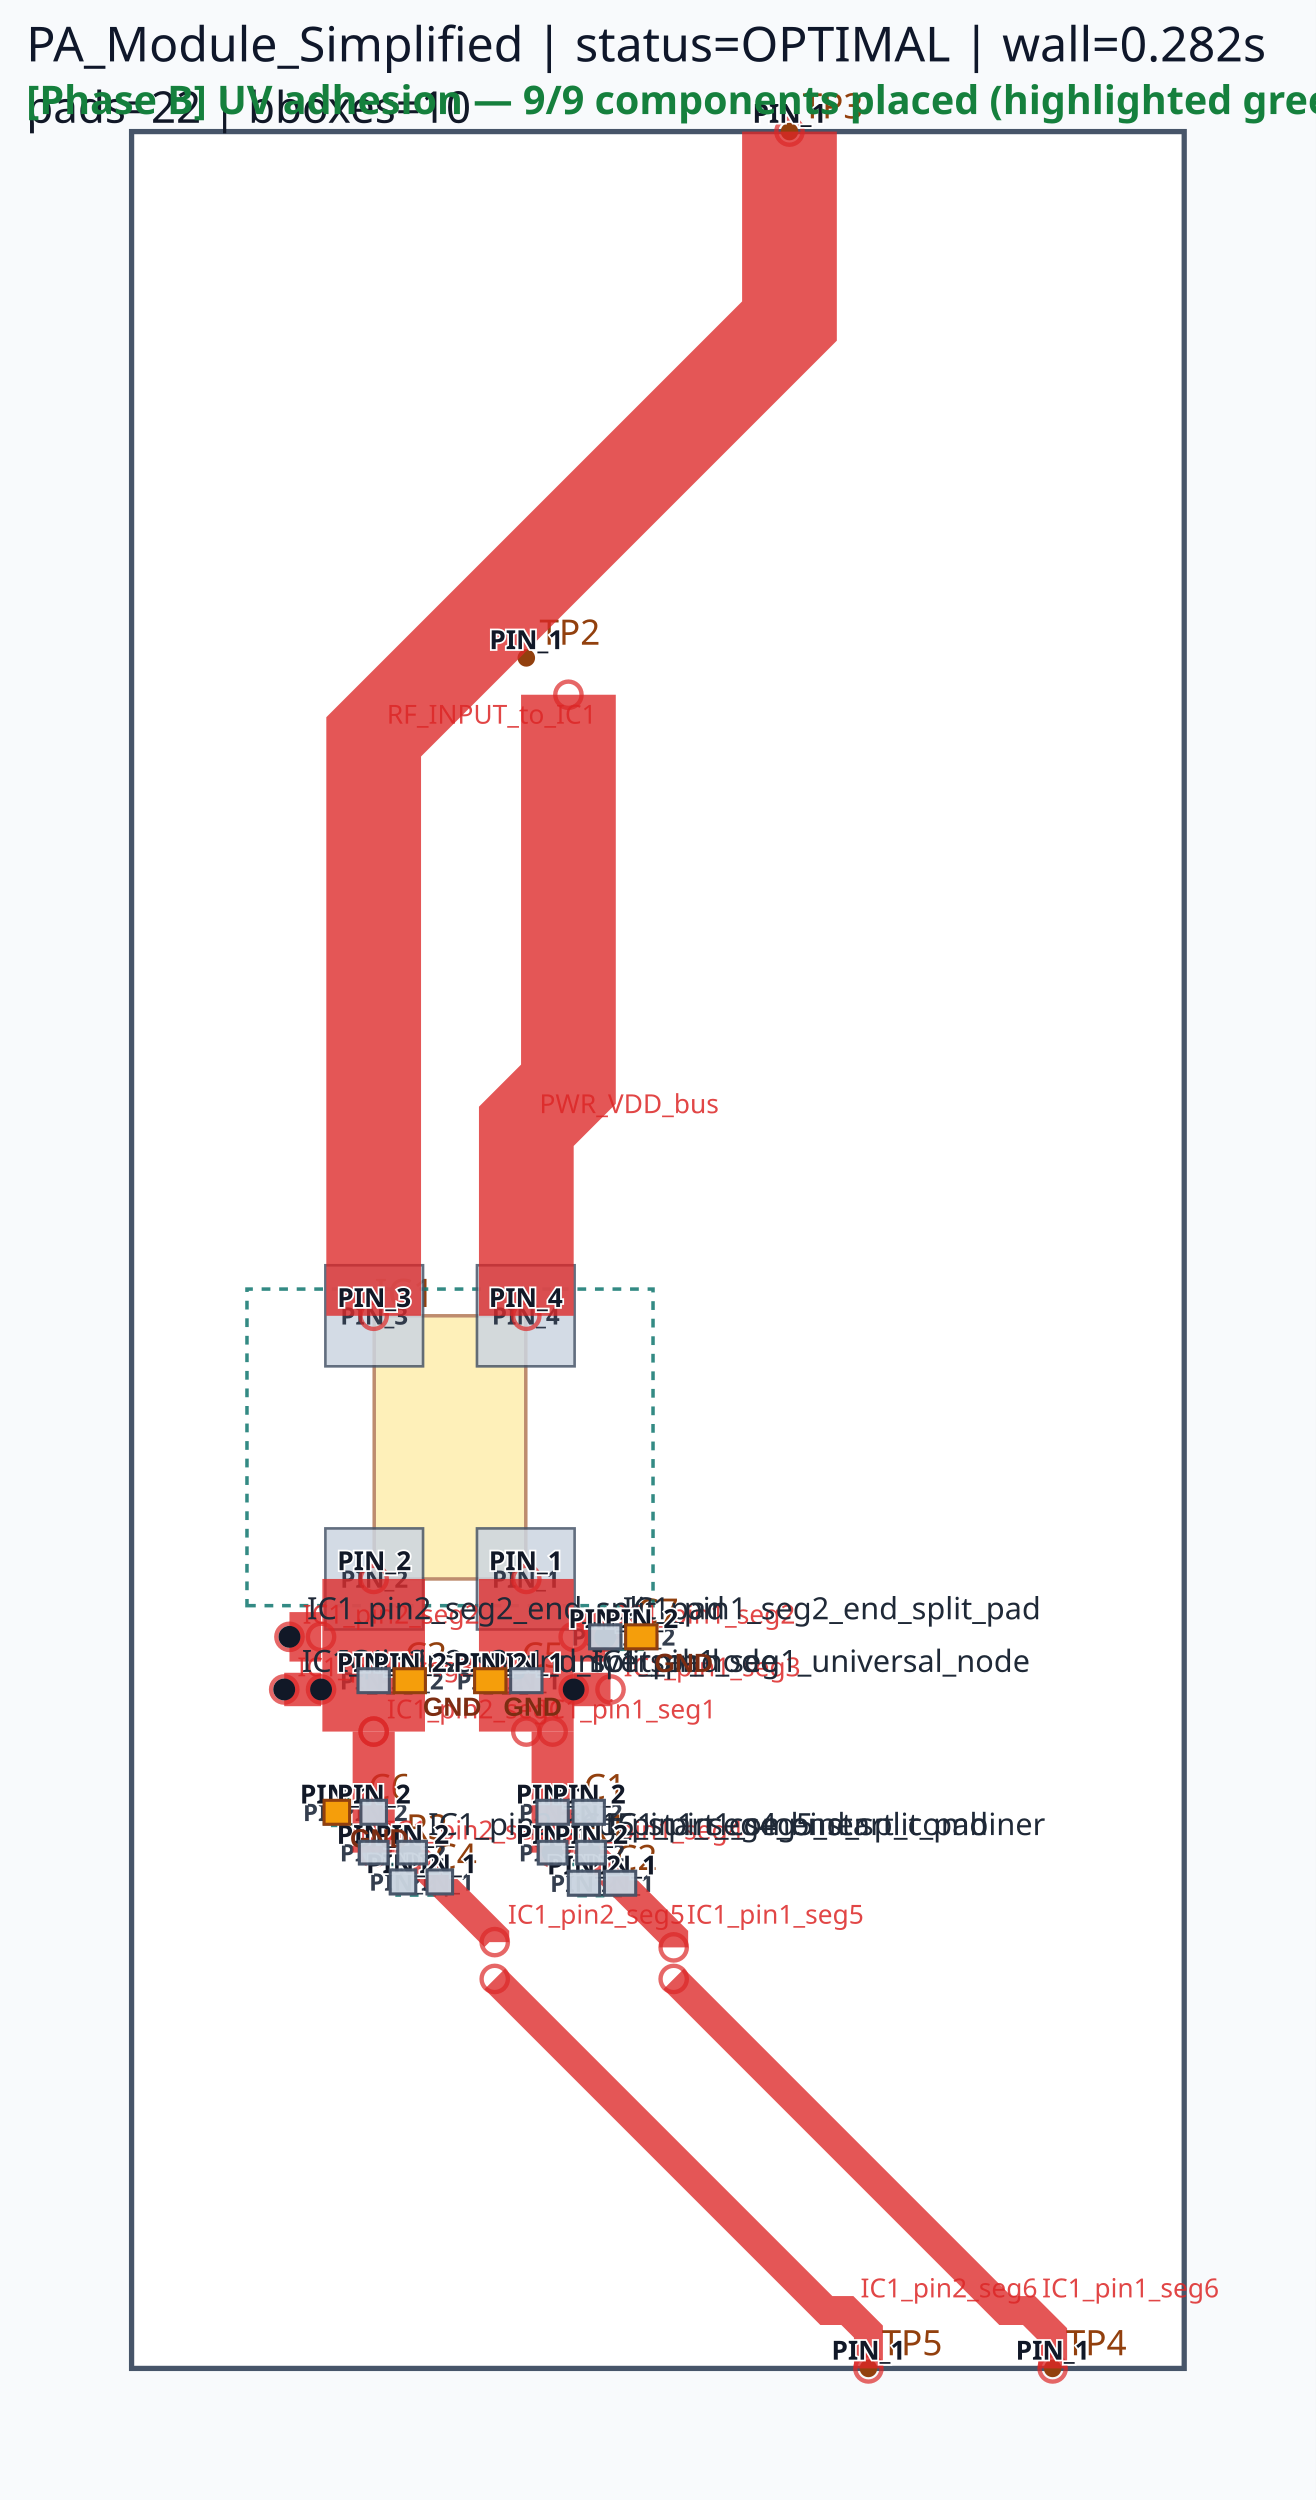
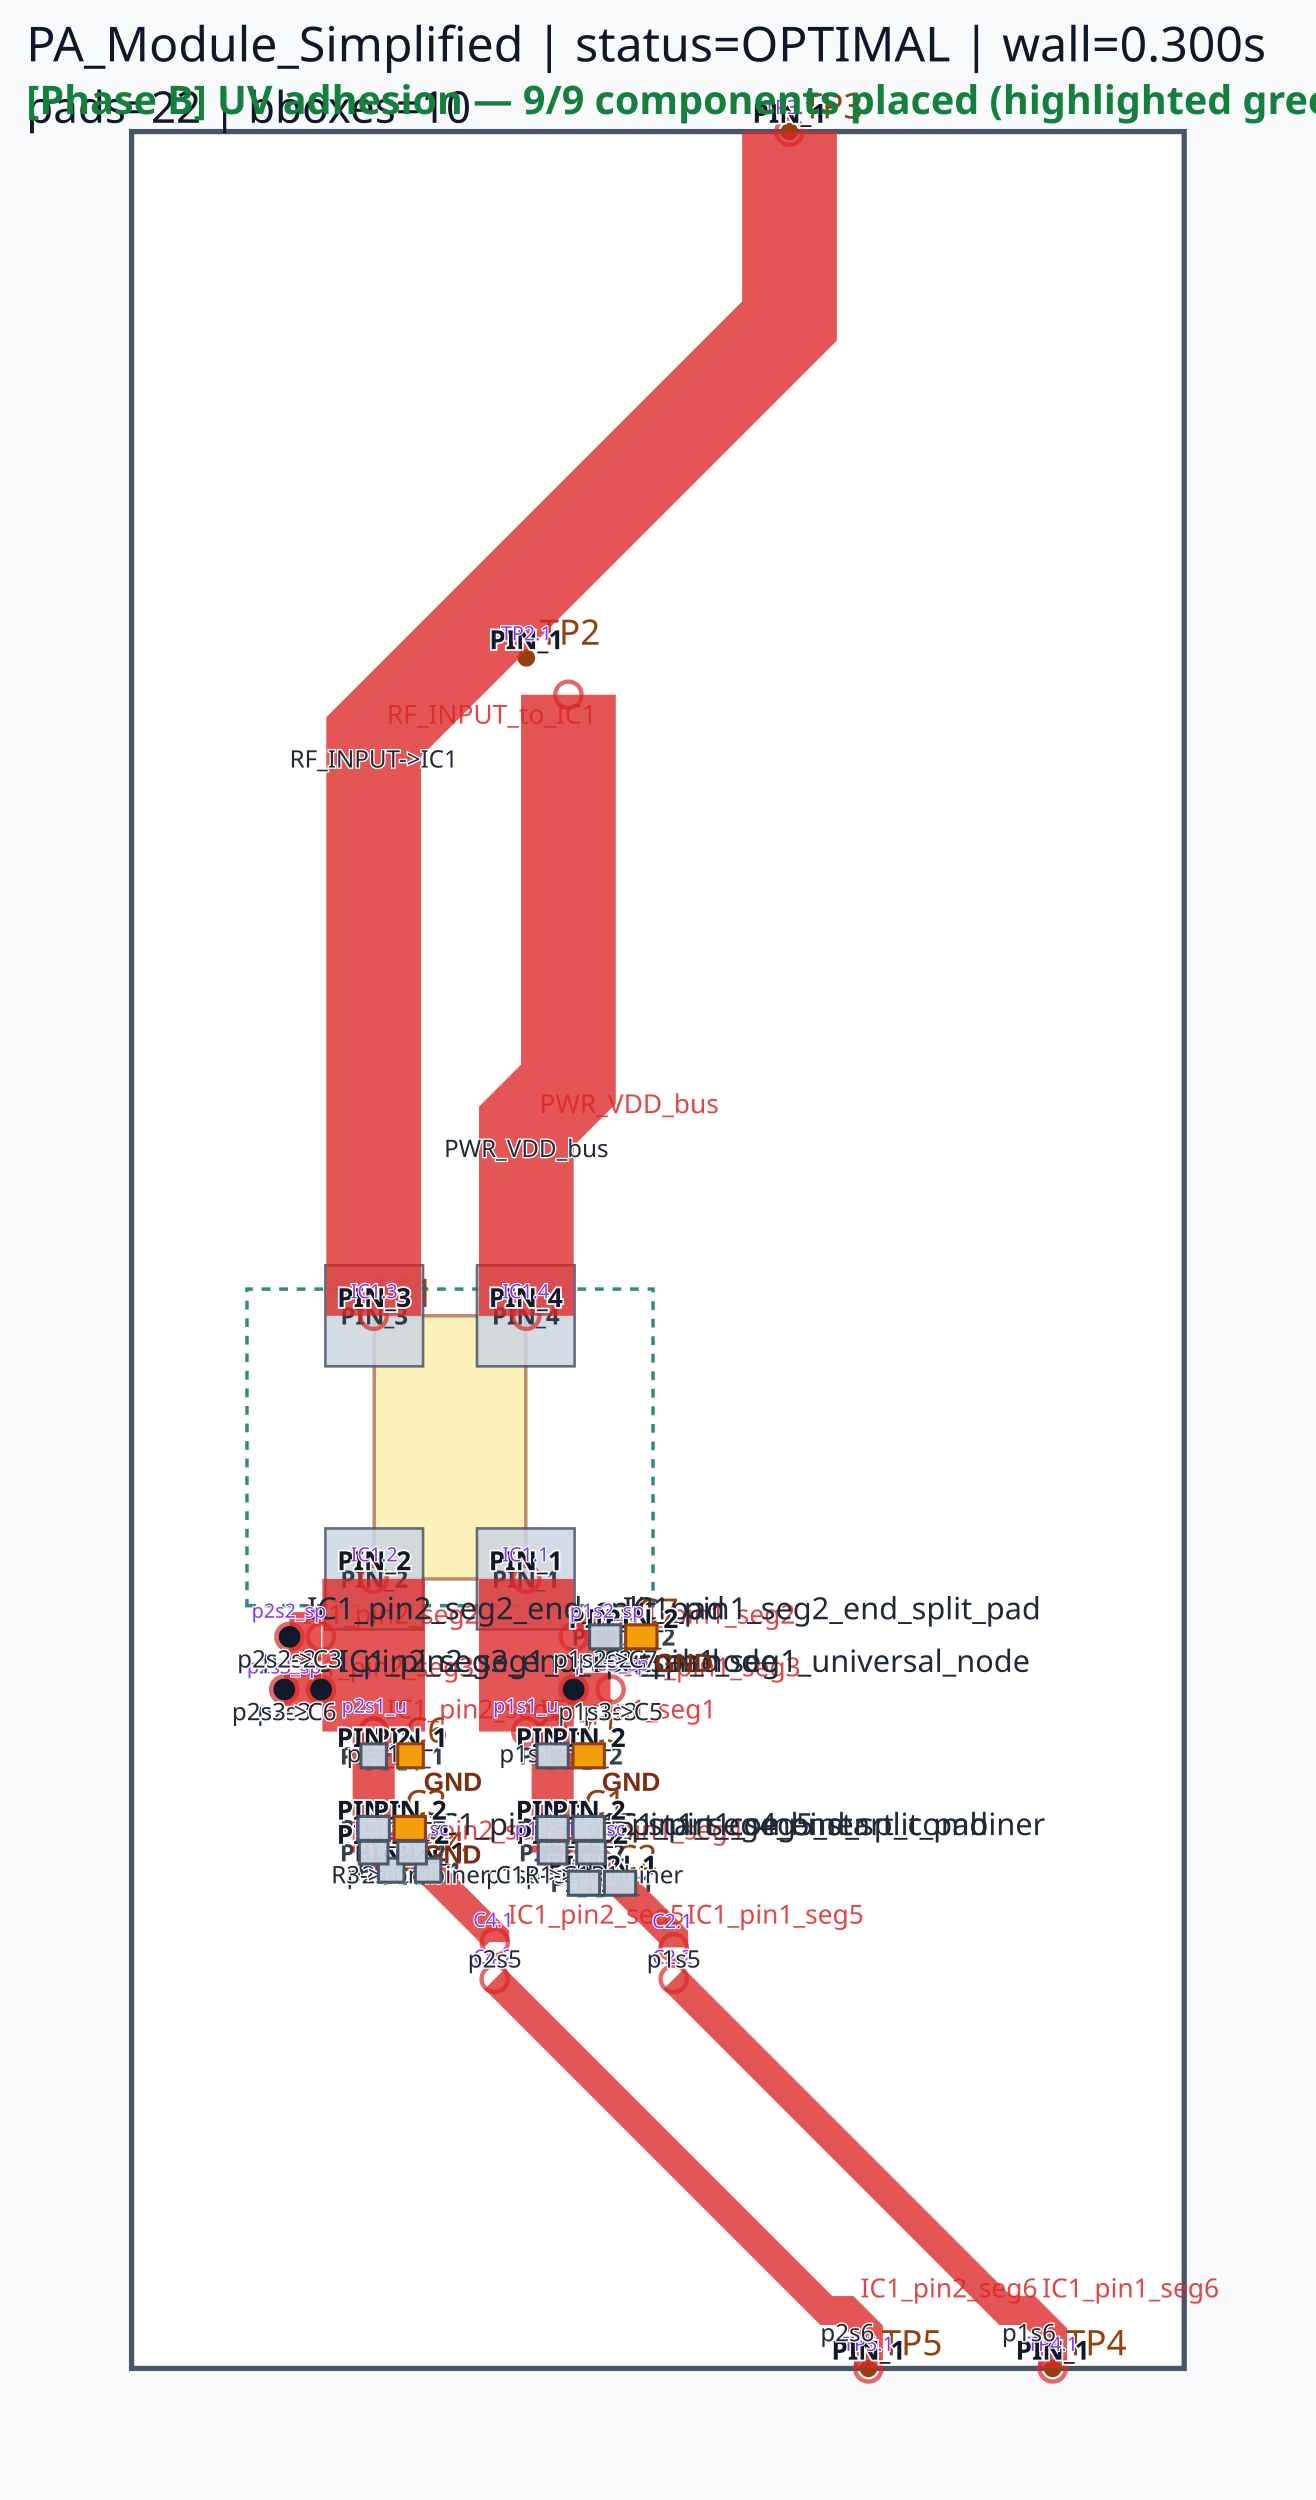
<svg xmlns="http://www.w3.org/2000/svg" viewBox="0 0 300.0 570.0" width="300.0" height="570.0">
  <rect x="0" y="0" width="100%" height="100%" fill="#f8fafc" />
  <rect x="30.00" y="30.00" width="240.00" height="510.00" fill="#ffffff" stroke="#475569" stroke-width="1.2" />
  <rect x="85.32" y="300.00" width="34.56" height="60.00" fill="#fde68a" stroke="#92400e" stroke-width="0.8" opacity="0.6" />
  <text x="85.32" y="298.00" font-family="sans-serif" font-size="9" fill="#92400e">IC1</text>
  <circle cx="120.00" cy="150.00" r="2" fill="#92400e" />
  <text x="123.00" y="147.00" font-family="sans-serif" font-size="8" fill="#92400e">TP2</text>
  <circle cx="180.00" cy="30.00" r="2" fill="#92400e" />
  <text x="183.00" y="27.00" font-family="sans-serif" font-size="8" fill="#92400e">TP3</text>
  <circle cx="240.00" cy="540.00" r="2" fill="#92400e" />
  <text x="243.00" y="537.00" font-family="sans-serif" font-size="8" fill="#92400e">TP4</text>
  <circle cx="198.00" cy="540.00" r="2" fill="#92400e" />
  <text x="201.00" y="537.00" font-family="sans-serif" font-size="8" fill="#92400e">TP5</text>
-   <circle cx="126.00" cy="413.20" r="2" fill="#92400e" />
-   <circle cx="134.22" cy="413.20" r="2" fill="#92400e" />
-   <text x="133.11" y="410.20" font-family="sans-serif" font-size="8" fill="#92400e">C1</text>
+   <circle cx="126.00" cy="416.88" r="2" fill="#92400e" />
+   <circle cx="134.22" cy="416.88" r="2" fill="#92400e" />
+   <text x="133.11" y="413.88" font-family="sans-serif" font-size="8" fill="#92400e">C1</text>
  <circle cx="141.37" cy="429.37" r="2" fill="#92400e" />
  <circle cx="133.15" cy="429.37" r="2" fill="#92400e" />
  <text x="140.26" y="426.37" font-family="sans-serif" font-size="8" fill="#92400e">C2</text>
-   <circle cx="85.20" cy="383.20" r="2" fill="#92400e" />
-   <circle cx="93.42" cy="383.20" r="2" fill="#92400e" />
-   <text x="92.31" y="380.20" font-family="sans-serif" font-size="8" fill="#92400e">C3</text>
-   <circle cx="100.28" cy="429.08" r="2" fill="#92400e" />
-   <circle cx="91.88" cy="429.08" r="2" fill="#92400e" />
-   <text x="99.08" y="426.08" font-family="sans-serif" font-size="8" fill="#92400e">C4</text>
-   <circle cx="120.00" cy="383.20" r="2" fill="#92400e" />
-   <circle cx="111.78" cy="383.20" r="2" fill="#92400e" />
-   <text x="118.89" y="380.20" font-family="sans-serif" font-size="8" fill="#92400e">C5</text>
-   <circle cx="76.80" cy="413.20" r="2" fill="#92400e" />
-   <circle cx="85.20" cy="413.20" r="2" fill="#92400e" />
-   <text x="84.00" y="410.20" font-family="sans-serif" font-size="8" fill="#92400e">C6</text>
+   <circle cx="85.20" cy="416.88" r="2" fill="#92400e" />
+   <circle cx="93.42" cy="416.88" r="2" fill="#92400e" />
+   <text x="92.31" y="413.88" font-family="sans-serif" font-size="8" fill="#92400e">C3</text>
+   <circle cx="97.61" cy="426.41" r="2" fill="#92400e" />
+   <circle cx="89.21" cy="426.41" r="2" fill="#92400e" />
+   <text x="96.41" y="423.41" font-family="sans-serif" font-size="8" fill="#92400e">C4</text>
+   <circle cx="126.00" cy="400.32" r="2" fill="#92400e" />
+   <circle cx="134.22" cy="400.32" r="2" fill="#92400e" />
+   <text x="133.11" y="397.32" font-family="sans-serif" font-size="8" fill="#92400e">C5</text>
+   <circle cx="93.60" cy="400.32" r="2" fill="#92400e" />
+   <circle cx="85.20" cy="400.32" r="2" fill="#92400e" />
+   <text x="92.40" y="397.32" font-family="sans-serif" font-size="8" fill="#92400e">C6</text>
  <circle cx="138.00" cy="373.20" r="2" fill="#92400e" />
  <circle cx="146.22" cy="373.20" r="2" fill="#92400e" />
  <text x="145.11" y="370.20" font-family="sans-serif" font-size="8" fill="#92400e">C7</text>
  <circle cx="126.00" cy="422.40" r="2" fill="#92400e" />
  <circle cx="134.76" cy="422.40" r="2" fill="#92400e" />
  <text x="133.38" y="419.40" font-family="sans-serif" font-size="8" fill="#92400e">R1</text>
  <circle cx="85.20" cy="422.40" r="2" fill="#92400e" />
  <circle cx="93.96" cy="422.40" r="2" fill="#92400e" />
  <text x="92.58" y="419.40" font-family="sans-serif" font-size="8" fill="#92400e">R3</text>
  <path d="M 56.31,366.09 L 148.89,366.09 L 148.89,293.91 L 56.31,293.91 Z" class="component-bbox" fill="none" stroke="#0f766e" stroke-width="0.8" stroke-dasharray="2 2" opacity="0.85" />
-   <path d="M 124.86,416.05 L 135.36,416.05 L 135.36,410.35 L 124.86,410.35 Z" class="component-bbox" fill="none" stroke="#0f766e" stroke-width="0.8" stroke-dasharray="2 2" opacity="0.85" />
+   <path d="M 124.86,419.73 L 135.36,419.73 L 135.36,414.03 L 124.86,414.03 Z" class="component-bbox" fill="none" stroke="#0f766e" stroke-width="0.8" stroke-dasharray="2 2" opacity="0.85" />
  <path d="M 142.51,426.52 L 132.01,426.52 L 132.01,432.22 L 142.51,432.22 Z" class="component-bbox" fill="none" stroke="#0f766e" stroke-width="0.8" stroke-dasharray="2 2" opacity="0.85" />
-   <path d="M 84.06,386.05 L 94.56,386.05 L 94.56,380.35 L 84.06,380.35 Z" class="component-bbox" fill="none" stroke="#0f766e" stroke-width="0.8" stroke-dasharray="2 2" opacity="0.85" />
-   <path d="M 101.63,426.08 L 90.53,426.08 L 90.53,432.08 L 101.63,432.08 Z" class="component-bbox" fill="none" stroke="#0f766e" stroke-width="0.8" stroke-dasharray="2 2" opacity="0.85" />
-   <path d="M 121.14,380.35 L 110.64,380.35 L 110.64,386.05 L 121.14,386.05 Z" class="component-bbox" fill="none" stroke="#0f766e" stroke-width="0.8" stroke-dasharray="2 2" opacity="0.85" />
-   <path d="M 75.45,416.20 L 86.55,416.20 L 86.55,410.20 L 75.45,410.20 Z" class="component-bbox" fill="none" stroke="#0f766e" stroke-width="0.8" stroke-dasharray="2 2" opacity="0.85" />
+   <path d="M 84.06,419.73 L 94.56,419.73 L 94.56,414.03 L 84.06,414.03 Z" class="component-bbox" fill="none" stroke="#0f766e" stroke-width="0.8" stroke-dasharray="2 2" opacity="0.85" />
+   <path d="M 98.96,423.41 L 87.86,423.41 L 87.86,429.41 L 98.96,429.41 Z" class="component-bbox" fill="none" stroke="#0f766e" stroke-width="0.8" stroke-dasharray="2 2" opacity="0.85" />
+   <path d="M 124.86,403.17 L 135.36,403.17 L 135.36,397.47 L 124.86,397.47 Z" class="component-bbox" fill="none" stroke="#0f766e" stroke-width="0.8" stroke-dasharray="2 2" opacity="0.85" />
+   <path d="M 94.95,397.32 L 83.85,397.32 L 83.85,403.32 L 94.95,403.32 Z" class="component-bbox" fill="none" stroke="#0f766e" stroke-width="0.8" stroke-dasharray="2 2" opacity="0.85" />
  <path d="M 136.86,376.05 L 147.36,376.05 L 147.36,370.35 L 136.86,370.35 Z" class="component-bbox" fill="none" stroke="#0f766e" stroke-width="0.8" stroke-dasharray="2 2" opacity="0.85" />
  <path d="M 124.98,425.10 L 135.78,425.10 L 135.78,419.70 L 124.98,419.70 Z" class="component-bbox" fill="none" stroke="#0f766e" stroke-width="0.8" stroke-dasharray="2 2" opacity="0.85" />
  <path d="M 84.18,425.10 L 94.98,425.10 L 94.98,419.70 L 84.18,419.70 Z" class="component-bbox" fill="none" stroke="#0f766e" stroke-width="0.8" stroke-dasharray="2 2" opacity="0.85" />
  <polygon points="108.75,348.48 108.75,371.52 131.01,371.52 131.01,348.48" fill="#cbd5e1" stroke="#475569" stroke-width="0.6" opacity="0.85" />
  <text x="119.88" y="362.00" font-family="sans-serif" font-size="5.5" text-anchor="middle" font-weight="bold" fill="#1e293b" opacity="0.9">PIN_1</text>
  <polygon points="74.19,348.48 74.19,371.52 96.45,371.52 96.45,348.48" fill="#cbd5e1" stroke="#475569" stroke-width="0.6" opacity="0.85" />
  <text x="85.32" y="362.00" font-family="sans-serif" font-size="5.5" text-anchor="middle" font-weight="bold" fill="#1e293b" opacity="0.9">PIN_2</text>
  <polygon points="96.45,311.52 96.45,288.48 74.19,288.48 74.19,311.52" fill="#cbd5e1" stroke="#475569" stroke-width="0.6" opacity="0.85" />
  <text x="85.32" y="302.00" font-family="sans-serif" font-size="5.5" text-anchor="middle" font-weight="bold" fill="#1e293b" opacity="0.9">PIN_3</text>
  <polygon points="131.01,311.52 131.01,288.48 108.75,288.48 108.75,311.52" fill="#cbd5e1" stroke="#475569" stroke-width="0.6" opacity="0.85" />
  <text x="119.88" y="302.00" font-family="sans-serif" font-size="5.5" text-anchor="middle" font-weight="bold" fill="#1e293b" opacity="0.9">PIN_4</text>
-   <polygon points="122.43,415.93 129.57,415.93 129.57,410.47 122.43,410.47" fill="#cbd5e1" stroke="#475569" stroke-width="0.6" opacity="0.85" />
-   <text x="126.00" y="415.20" font-family="sans-serif" font-size="5.5" text-anchor="middle" font-weight="bold" fill="#1e293b" opacity="0.9">PIN_1</text>
-   <polygon points="130.65,415.93 137.79,415.93 137.79,410.47 130.65,410.47" fill="#cbd5e1" stroke="#475569" stroke-width="0.6" opacity="0.85" />
-   <text x="134.22" y="415.20" font-family="sans-serif" font-size="5.5" text-anchor="middle" font-weight="bold" fill="#1e293b" opacity="0.9">PIN_2</text>
+   <polygon points="122.43,419.61 129.57,419.61 129.57,414.15 122.43,414.15" fill="#cbd5e1" stroke="#475569" stroke-width="0.6" opacity="0.85" />
+   <text x="126.00" y="418.88" font-family="sans-serif" font-size="5.5" text-anchor="middle" font-weight="bold" fill="#1e293b" opacity="0.9">PIN_1</text>
+   <polygon points="130.65,419.61 137.79,419.61 137.79,414.15 130.65,414.15" fill="#cbd5e1" stroke="#475569" stroke-width="0.6" opacity="0.85" />
+   <text x="134.22" y="418.88" font-family="sans-serif" font-size="5.5" text-anchor="middle" font-weight="bold" fill="#1e293b" opacity="0.9">PIN_2</text>
  <polygon points="144.94,426.64 137.80,426.64 137.80,432.10 144.94,432.10" fill="#cbd5e1" stroke="#475569" stroke-width="0.6" opacity="0.85" />
  <text x="141.37" y="431.37" font-family="sans-serif" font-size="5.5" text-anchor="middle" font-weight="bold" fill="#1e293b" opacity="0.9">PIN_1</text>
  <polygon points="136.72,426.64 129.58,426.64 129.58,432.10 136.72,432.10" fill="#cbd5e1" stroke="#475569" stroke-width="0.6" opacity="0.85" />
  <text x="133.15" y="431.37" font-family="sans-serif" font-size="5.5" text-anchor="middle" font-weight="bold" fill="#1e293b" opacity="0.9">PIN_2</text>
-   <polygon points="81.63,385.93 88.77,385.93 88.77,380.47 81.63,380.47" fill="#cbd5e1" stroke="#475569" stroke-width="0.6" opacity="0.85" />
-   <text x="85.20" y="385.20" font-family="sans-serif" font-size="5.5" text-anchor="middle" font-weight="bold" fill="#1e293b" opacity="0.9">PIN_1</text>
-   <polygon points="89.85,385.93 96.99,385.93 96.99,380.47 89.85,380.47" fill="#cbd5e1" stroke="#475569" stroke-width="0.6" opacity="0.85" />
-   <text x="93.42" y="385.20" font-family="sans-serif" font-size="5.5" text-anchor="middle" font-weight="bold" fill="#1e293b" opacity="0.9">PIN_2</text>
-   <polygon points="97.37,431.81 103.19,431.81 103.19,426.35 97.37,426.35" fill="#cbd5e1" stroke="#475569" stroke-width="0.6" opacity="0.85" />
-   <text x="100.28" y="431.08" font-family="sans-serif" font-size="5.5" text-anchor="middle" font-weight="bold" fill="#1e293b" opacity="0.9">PIN_1</text>
-   <polygon points="94.79,426.35 88.97,426.35 88.97,431.81 94.79,431.81" fill="#cbd5e1" stroke="#475569" stroke-width="0.6" opacity="0.85" />
-   <text x="91.88" y="431.08" font-family="sans-serif" font-size="5.5" text-anchor="middle" font-weight="bold" fill="#1e293b" opacity="0.9">PIN_2</text>
-   <polygon points="123.57,380.47 116.43,380.47 116.43,385.93 123.57,385.93" fill="#cbd5e1" stroke="#475569" stroke-width="0.6" opacity="0.85" />
-   <text x="120.00" y="385.20" font-family="sans-serif" font-size="5.5" text-anchor="middle" font-weight="bold" fill="#1e293b" opacity="0.9">PIN_1</text>
-   <polygon points="115.35,380.47 108.21,380.47 108.21,385.93 115.35,385.93" fill="#cbd5e1" stroke="#475569" stroke-width="0.6" opacity="0.85" />
-   <text x="111.78" y="385.20" font-family="sans-serif" font-size="5.5" text-anchor="middle" font-weight="bold" fill="#1e293b" opacity="0.9">PIN_2</text>
-   <polygon points="79.71,410.47 73.89,410.47 73.89,415.93 79.71,415.93" fill="#cbd5e1" stroke="#475569" stroke-width="0.6" opacity="0.85" />
-   <text x="76.80" y="415.20" font-family="sans-serif" font-size="5.5" text-anchor="middle" font-weight="bold" fill="#1e293b" opacity="0.9">PIN_1</text>
-   <polygon points="82.29,415.93 88.11,415.93 88.11,410.47 82.29,410.47" fill="#cbd5e1" stroke="#475569" stroke-width="0.6" opacity="0.85" />
-   <text x="85.20" y="415.20" font-family="sans-serif" font-size="5.5" text-anchor="middle" font-weight="bold" fill="#1e293b" opacity="0.9">PIN_2</text>
+   <polygon points="81.63,419.61 88.77,419.61 88.77,414.15 81.63,414.15" fill="#cbd5e1" stroke="#475569" stroke-width="0.6" opacity="0.85" />
+   <text x="85.20" y="418.88" font-family="sans-serif" font-size="5.5" text-anchor="middle" font-weight="bold" fill="#1e293b" opacity="0.9">PIN_1</text>
+   <polygon points="89.85,419.61 96.99,419.61 96.99,414.15 89.85,414.15" fill="#cbd5e1" stroke="#475569" stroke-width="0.6" opacity="0.85" />
+   <text x="93.42" y="418.88" font-family="sans-serif" font-size="5.5" text-anchor="middle" font-weight="bold" fill="#1e293b" opacity="0.9">PIN_2</text>
+   <polygon points="94.70,429.14 100.52,429.14 100.52,423.68 94.70,423.68" fill="#cbd5e1" stroke="#475569" stroke-width="0.6" opacity="0.85" />
+   <text x="97.61" y="428.41" font-family="sans-serif" font-size="5.5" text-anchor="middle" font-weight="bold" fill="#1e293b" opacity="0.9">PIN_1</text>
+   <polygon points="92.12,423.68 86.30,423.68 86.30,429.14 92.12,429.14" fill="#cbd5e1" stroke="#475569" stroke-width="0.6" opacity="0.85" />
+   <text x="89.21" y="428.41" font-family="sans-serif" font-size="5.5" text-anchor="middle" font-weight="bold" fill="#1e293b" opacity="0.9">PIN_2</text>
+   <polygon points="122.43,403.05 129.57,403.05 129.57,397.59 122.43,397.59" fill="#cbd5e1" stroke="#475569" stroke-width="0.6" opacity="0.85" />
+   <text x="126.00" y="402.32" font-family="sans-serif" font-size="5.5" text-anchor="middle" font-weight="bold" fill="#1e293b" opacity="0.9">PIN_1</text>
+   <polygon points="130.65,403.05 137.79,403.05 137.79,397.59 130.65,397.59" fill="#cbd5e1" stroke="#475569" stroke-width="0.6" opacity="0.85" />
+   <text x="134.22" y="402.32" font-family="sans-serif" font-size="5.5" text-anchor="middle" font-weight="bold" fill="#1e293b" opacity="0.9">PIN_2</text>
+   <polygon points="90.69,403.05 96.51,403.05 96.51,397.59 90.69,397.59" fill="#cbd5e1" stroke="#475569" stroke-width="0.6" opacity="0.85" />
+   <text x="93.60" y="402.32" font-family="sans-serif" font-size="5.5" text-anchor="middle" font-weight="bold" fill="#1e293b" opacity="0.9">PIN_1</text>
+   <polygon points="88.11,397.59 82.29,397.59 82.29,403.05 88.11,403.05" fill="#cbd5e1" stroke="#475569" stroke-width="0.6" opacity="0.85" />
+   <text x="85.20" y="402.32" font-family="sans-serif" font-size="5.5" text-anchor="middle" font-weight="bold" fill="#1e293b" opacity="0.9">PIN_2</text>
  <polygon points="134.43,375.93 141.57,375.93 141.57,370.47 134.43,370.47" fill="#cbd5e1" stroke="#475569" stroke-width="0.6" opacity="0.85" />
  <text x="138.00" y="375.20" font-family="sans-serif" font-size="5.5" text-anchor="middle" font-weight="bold" fill="#1e293b" opacity="0.9">PIN_1</text>
  <polygon points="142.65,375.93 149.79,375.93 149.79,370.47 142.65,370.47" fill="#cbd5e1" stroke="#475569" stroke-width="0.6" opacity="0.85" />
  <text x="146.22" y="375.20" font-family="sans-serif" font-size="5.5" text-anchor="middle" font-weight="bold" fill="#1e293b" opacity="0.9">PIN_2</text>
  <polygon points="122.73,424.98 129.27,424.98 129.27,419.82 122.73,419.82" fill="#cbd5e1" stroke="#475569" stroke-width="0.6" opacity="0.85" />
  <text x="126.00" y="424.40" font-family="sans-serif" font-size="5.5" text-anchor="middle" font-weight="bold" fill="#1e293b" opacity="0.9">PIN_1</text>
  <polygon points="131.49,424.98 138.03,424.98 138.03,419.82 131.49,419.82" fill="#cbd5e1" stroke="#475569" stroke-width="0.6" opacity="0.85" />
  <text x="134.76" y="424.40" font-family="sans-serif" font-size="5.5" text-anchor="middle" font-weight="bold" fill="#1e293b" opacity="0.9">PIN_2</text>
  <polygon points="81.93,424.98 88.47,424.98 88.47,419.82 81.93,419.82" fill="#cbd5e1" stroke="#475569" stroke-width="0.6" opacity="0.85" />
  <text x="85.20" y="424.40" font-family="sans-serif" font-size="5.5" text-anchor="middle" font-weight="bold" fill="#1e293b" opacity="0.9">PIN_1</text>
  <polygon points="90.69,424.98 97.23,424.98 97.23,419.82 90.69,419.82" fill="#cbd5e1" stroke="#475569" stroke-width="0.6" opacity="0.85" />
  <text x="93.96" y="424.40" font-family="sans-serif" font-size="5.5" text-anchor="middle" font-weight="bold" fill="#1e293b" opacity="0.9">PIN_2</text>
  <polyline points="85.20,360.00 85.20,394.80" fill="none" stroke="#dc2626" stroke-width="23.40" stroke-linecap="butt" stroke-linejoin="miter" opacity="0.78" />
  <circle cx="85.20" cy="360.00" r="3" fill="none" stroke="#dc2626" stroke-width="1.0" opacity="0.7" />
  <circle cx="85.20" cy="394.80" r="3" fill="none" stroke="#dc2626" stroke-width="1.0" opacity="0.7" />
  <text x="88.20" y="391.80" font-family="sans-serif" font-size="6" fill="#dc2626" opacity="0.85">IC1_pin2_seg1</text>
  <polyline points="120.00,360.00 120.00,394.80" fill="none" stroke="#dc2626" stroke-width="21.60" stroke-linecap="butt" stroke-linejoin="miter" opacity="0.78" />
  <circle cx="120.00" cy="360.00" r="3" fill="none" stroke="#dc2626" stroke-width="1.0" opacity="0.7" />
  <circle cx="120.00" cy="394.80" r="3" fill="none" stroke="#dc2626" stroke-width="1.0" opacity="0.7" />
  <text x="123.00" y="391.80" font-family="sans-serif" font-size="6" fill="#dc2626" opacity="0.85">IC1_pin1_seg1</text>
  <polyline points="126.00,394.80 126.00,422.40" fill="none" stroke="#dc2626" stroke-width="9.60" stroke-linecap="butt" stroke-linejoin="miter" opacity="0.78" />
  <circle cx="126.00" cy="394.80" r="3" fill="none" stroke="#dc2626" stroke-width="1.0" opacity="0.7" />
  <circle cx="126.00" cy="422.40" r="3" fill="none" stroke="#dc2626" stroke-width="1.0" opacity="0.7" />
  <text x="129.00" y="419.40" font-family="sans-serif" font-size="6" fill="#dc2626" opacity="0.85">IC1_pin1_seg4</text>
  <polyline points="85.20,394.80 85.20,422.40" fill="none" stroke="#dc2626" stroke-width="9.60" stroke-linecap="butt" stroke-linejoin="miter" opacity="0.78" />
  <circle cx="85.20" cy="394.80" r="3" fill="none" stroke="#dc2626" stroke-width="1.0" opacity="0.7" />
  <circle cx="85.20" cy="422.40" r="3" fill="none" stroke="#dc2626" stroke-width="1.0" opacity="0.7" />
  <text x="88.20" y="419.40" font-family="sans-serif" font-size="6" fill="#dc2626" opacity="0.85">IC1_pin2_seg4</text>
  <polyline points="130.80,373.20 138.00,373.20" fill="none" stroke="#dc2626" stroke-width="11.28" stroke-linecap="butt" stroke-linejoin="miter" opacity="0.78" />
  <circle cx="130.80" cy="373.20" r="3" fill="none" stroke="#dc2626" stroke-width="1.0" opacity="0.7" />
  <circle cx="138.00" cy="373.20" r="3" fill="none" stroke="#dc2626" stroke-width="1.0" opacity="0.7" />
  <text x="141.00" y="370.20" font-family="sans-serif" font-size="6" fill="#dc2626" opacity="0.85">IC1_pin1_seg2</text>
  <polyline points="73.20,373.20 66.00,373.20" fill="none" stroke="#dc2626" stroke-width="11.28" stroke-linecap="butt" stroke-linejoin="miter" opacity="0.78" />
  <circle cx="73.20" cy="373.20" r="3" fill="none" stroke="#dc2626" stroke-width="1.0" opacity="0.7" />
  <circle cx="66.00" cy="373.20" r="3" fill="none" stroke="#dc2626" stroke-width="1.0" opacity="0.7" />
  <text x="69.00" y="370.20" font-family="sans-serif" font-size="6" fill="#dc2626" opacity="0.85">IC1_pin2_seg2</text>
  <polyline points="134.40,422.40 153.60,441.60 153.60,444.00" fill="none" stroke="#dc2626" stroke-width="6.60" stroke-linecap="butt" stroke-linejoin="miter" opacity="0.78" />
  <circle cx="134.40" cy="422.40" r="3" fill="none" stroke="#dc2626" stroke-width="1.0" opacity="0.7" />
  <circle cx="153.60" cy="444.00" r="3" fill="none" stroke="#dc2626" stroke-width="1.0" opacity="0.7" />
  <text x="156.60" y="438.60" font-family="sans-serif" font-size="6" fill="#dc2626" opacity="0.85">IC1_pin1_seg5</text>
  <polyline points="93.60,422.40 112.80,441.60 112.80,442.80" fill="none" stroke="#dc2626" stroke-width="6.60" stroke-linecap="butt" stroke-linejoin="miter" opacity="0.78" />
  <circle cx="93.60" cy="422.40" r="3" fill="none" stroke="#dc2626" stroke-width="1.0" opacity="0.7" />
  <circle cx="112.80" cy="442.80" r="3" fill="none" stroke="#dc2626" stroke-width="1.0" opacity="0.7" />
  <text x="115.80" y="438.60" font-family="sans-serif" font-size="6" fill="#dc2626" opacity="0.85">IC1_pin2_seg5</text>
  <polyline points="130.80,385.20 139.20,385.20" fill="none" stroke="#dc2626" stroke-width="7.62" stroke-linecap="butt" stroke-linejoin="miter" opacity="0.78" />
  <circle cx="130.80" cy="385.20" r="3" fill="none" stroke="#dc2626" stroke-width="1.0" opacity="0.7" />
  <circle cx="139.20" cy="385.20" r="3" fill="none" stroke="#dc2626" stroke-width="1.0" opacity="0.7" />
  <text x="142.20" y="382.20" font-family="sans-serif" font-size="6" fill="#dc2626" opacity="0.85">IC1_pin1_seg3</text>
  <polyline points="73.20,385.20 64.80,385.20" fill="none" stroke="#dc2626" stroke-width="7.62" stroke-linecap="butt" stroke-linejoin="miter" opacity="0.78" />
  <circle cx="73.20" cy="385.20" r="3" fill="none" stroke="#dc2626" stroke-width="1.0" opacity="0.7" />
  <circle cx="64.80" cy="385.20" r="3" fill="none" stroke="#dc2626" stroke-width="1.0" opacity="0.7" />
  <text x="67.80" y="382.20" font-family="sans-serif" font-size="6" fill="#dc2626" opacity="0.85">IC1_pin2_seg3</text>
  <polyline points="180.00,30.00 180.00,73.20 85.20,168.00 85.20,300.00" fill="none" stroke="#dc2626" stroke-width="21.60" stroke-linecap="butt" stroke-linejoin="miter" opacity="0.78" />
  <circle cx="180.00" cy="30.00" r="3" fill="none" stroke="#dc2626" stroke-width="1.0" opacity="0.7" />
  <circle cx="85.20" cy="300.00" r="3" fill="none" stroke="#dc2626" stroke-width="1.0" opacity="0.7" />
  <text x="88.20" y="165.00" font-family="sans-serif" font-size="6" fill="#dc2626" opacity="0.85">RF_INPUT_to_IC1</text>
  <polyline points="129.60,158.40 129.60,247.20 120.00,256.80 120.00,300.00" fill="none" stroke="#dc2626" stroke-width="21.60" stroke-linecap="butt" stroke-linejoin="miter" opacity="0.78" />
  <circle cx="129.60" cy="158.40" r="3" fill="none" stroke="#dc2626" stroke-width="1.0" opacity="0.7" />
  <circle cx="120.00" cy="300.00" r="3" fill="none" stroke="#dc2626" stroke-width="1.0" opacity="0.7" />
  <text x="123.00" y="253.80" font-family="sans-serif" font-size="6" fill="#dc2626" opacity="0.85">PWR_VDD_bus</text>
  <polyline points="153.60,451.20 229.20,526.80 234.60,526.80 240.00,532.20 240.00,540.00" fill="none" stroke="#dc2626" stroke-width="6.60" stroke-linecap="butt" stroke-linejoin="miter" opacity="0.78" />
  <circle cx="153.60" cy="451.20" r="3" fill="none" stroke="#dc2626" stroke-width="1.0" opacity="0.7" />
  <circle cx="240.00" cy="540.00" r="3" fill="none" stroke="#dc2626" stroke-width="1.0" opacity="0.7" />
  <text x="237.60" y="523.80" font-family="sans-serif" font-size="6" fill="#dc2626" opacity="0.85">IC1_pin1_seg6</text>
  <polyline points="112.80,451.20 188.40,526.80 193.20,526.80 198.00,531.60 198.00,540.00" fill="none" stroke="#dc2626" stroke-width="6.60" stroke-linecap="butt" stroke-linejoin="miter" opacity="0.78" />
  <circle cx="112.80" cy="451.20" r="3" fill="none" stroke="#dc2626" stroke-width="1.0" opacity="0.7" />
  <circle cx="198.00" cy="540.00" r="3" fill="none" stroke="#dc2626" stroke-width="1.0" opacity="0.7" />
  <text x="196.20" y="523.80" font-family="sans-serif" font-size="6" fill="#dc2626" opacity="0.85">IC1_pin2_seg6</text>
  <circle cx="130.80" cy="385.20" r="2.5" fill="#111827" />
  <text x="134.80" y="381.20" font-family="sans-serif" font-size="7" fill="#1f2937">IC1_pin1_seg1_universal_node</text>
  <circle cx="138.00" cy="373.20" r="2.5" fill="#111827" />
  <text x="142.00" y="369.20" font-family="sans-serif" font-size="7" fill="#1f2937">IC1_pin1_seg2_end_split_pad</text>
  <circle cx="126.00" cy="422.40" r="2.5" fill="#111827" />
  <text x="130.00" y="418.40" font-family="sans-serif" font-size="7" fill="#1f2937">IC1_pin1_seg4_end_split_pad</text>
  <circle cx="134.40" cy="422.40" r="2.5" fill="#111827" />
  <text x="138.40" y="418.40" font-family="sans-serif" font-size="7" fill="#1f2937">IC1_pin1_seg5_start_combiner</text>
  <circle cx="73.20" cy="385.20" r="2.5" fill="#111827" />
  <text x="77.20" y="381.20" font-family="sans-serif" font-size="7" fill="#1f2937">IC1_pin2_seg1_universal_node</text>
  <circle cx="66.00" cy="373.20" r="2.5" fill="#111827" />
  <text x="70.00" y="369.20" font-family="sans-serif" font-size="7" fill="#1f2937">IC1_pin2_seg2_end_split_pad</text>
  <circle cx="64.80" cy="385.20" r="2.5" fill="#111827" />
  <text x="68.80" y="381.20" font-family="sans-serif" font-size="7" fill="#1f2937">IC1_pin2_seg3_end_split_pad</text>
  <circle cx="93.60" cy="422.40" r="2.5" fill="#111827" />
  <text x="97.60" y="418.40" font-family="sans-serif" font-size="7" fill="#1f2937">IC1_pin2_seg5_start_combiner</text>
-   <text x="6" y="14" font-family="sans-serif" font-size="11" fill="#0f172a">PA_Module_Simplified | status=OPTIMAL | wall=0.282s</text>
+   <text x="6" y="14" font-family="sans-serif" font-size="11" fill="#0f172a">PA_Module_Simplified | status=OPTIMAL | wall=0.300s</text>
  <text x="6" y="28" font-family="sans-serif" font-size="10" fill="#111827">pads=22 | bboxes=10</text>
  <text x="119.88" y="358.00" font-family="sans-serif" font-size="6" text-anchor="middle" font-weight="bold" fill="#111827" stroke="#ffffff" stroke-width="0.8" paint-order="stroke">PIN_1</text>
  <text x="85.32" y="358.00" font-family="sans-serif" font-size="6" text-anchor="middle" font-weight="bold" fill="#111827" stroke="#ffffff" stroke-width="0.8" paint-order="stroke">PIN_2</text>
  <text x="85.32" y="298.00" font-family="sans-serif" font-size="6" text-anchor="middle" font-weight="bold" fill="#111827" stroke="#ffffff" stroke-width="0.8" paint-order="stroke">PIN_3</text>
  <text x="119.88" y="298.00" font-family="sans-serif" font-size="6" text-anchor="middle" font-weight="bold" fill="#111827" stroke="#ffffff" stroke-width="0.8" paint-order="stroke">PIN_4</text>
  <text x="120.00" y="148.00" font-family="sans-serif" font-size="6" text-anchor="middle" font-weight="bold" fill="#111827" stroke="#ffffff" stroke-width="0.8" paint-order="stroke">PIN_1</text>
  <text x="180.00" y="28.00" font-family="sans-serif" font-size="6" text-anchor="middle" font-weight="bold" fill="#111827" stroke="#ffffff" stroke-width="0.8" paint-order="stroke">PIN_1</text>
  <text x="240.00" y="538.00" font-family="sans-serif" font-size="6" text-anchor="middle" font-weight="bold" fill="#111827" stroke="#ffffff" stroke-width="0.8" paint-order="stroke">PIN_1</text>
  <text x="198.00" y="538.00" font-family="sans-serif" font-size="6" text-anchor="middle" font-weight="bold" fill="#111827" stroke="#ffffff" stroke-width="0.8" paint-order="stroke">PIN_1</text>
-   <text x="126.00" y="411.20" font-family="sans-serif" font-size="6" text-anchor="middle" font-weight="bold" fill="#111827" stroke="#ffffff" stroke-width="0.8" paint-order="stroke">PIN_1</text>
-   <text x="134.22" y="411.20" font-family="sans-serif" font-size="6" text-anchor="middle" font-weight="bold" fill="#111827" stroke="#ffffff" stroke-width="0.8" paint-order="stroke">PIN_2</text>
+   <text x="126.00" y="414.88" font-family="sans-serif" font-size="6" text-anchor="middle" font-weight="bold" fill="#111827" stroke="#ffffff" stroke-width="0.8" paint-order="stroke">PIN_1</text>
+   <text x="134.22" y="414.88" font-family="sans-serif" font-size="6" text-anchor="middle" font-weight="bold" fill="#111827" stroke="#ffffff" stroke-width="0.8" paint-order="stroke">PIN_2</text>
  <text x="141.37" y="427.37" font-family="sans-serif" font-size="6" text-anchor="middle" font-weight="bold" fill="#111827" stroke="#ffffff" stroke-width="0.8" paint-order="stroke">PIN_1</text>
  <text x="133.15" y="427.37" font-family="sans-serif" font-size="6" text-anchor="middle" font-weight="bold" fill="#111827" stroke="#ffffff" stroke-width="0.8" paint-order="stroke">PIN_2</text>
-   <text x="85.20" y="381.20" font-family="sans-serif" font-size="6" text-anchor="middle" font-weight="bold" fill="#111827" stroke="#ffffff" stroke-width="0.8" paint-order="stroke">PIN_1</text>
-   <text x="93.42" y="381.20" font-family="sans-serif" font-size="6" text-anchor="middle" font-weight="bold" fill="#111827" stroke="#ffffff" stroke-width="0.8" paint-order="stroke">PIN_2</text>
-   <text x="100.28" y="427.08" font-family="sans-serif" font-size="6" text-anchor="middle" font-weight="bold" fill="#111827" stroke="#ffffff" stroke-width="0.8" paint-order="stroke">PIN_1</text>
-   <text x="91.88" y="427.08" font-family="sans-serif" font-size="6" text-anchor="middle" font-weight="bold" fill="#111827" stroke="#ffffff" stroke-width="0.8" paint-order="stroke">PIN_2</text>
-   <text x="120.00" y="381.20" font-family="sans-serif" font-size="6" text-anchor="middle" font-weight="bold" fill="#111827" stroke="#ffffff" stroke-width="0.8" paint-order="stroke">PIN_1</text>
-   <text x="111.78" y="381.20" font-family="sans-serif" font-size="6" text-anchor="middle" font-weight="bold" fill="#111827" stroke="#ffffff" stroke-width="0.8" paint-order="stroke">PIN_2</text>
-   <text x="76.80" y="411.20" font-family="sans-serif" font-size="6" text-anchor="middle" font-weight="bold" fill="#111827" stroke="#ffffff" stroke-width="0.8" paint-order="stroke">PIN_1</text>
-   <text x="85.20" y="411.20" font-family="sans-serif" font-size="6" text-anchor="middle" font-weight="bold" fill="#111827" stroke="#ffffff" stroke-width="0.8" paint-order="stroke">PIN_2</text>
+   <text x="85.20" y="414.88" font-family="sans-serif" font-size="6" text-anchor="middle" font-weight="bold" fill="#111827" stroke="#ffffff" stroke-width="0.8" paint-order="stroke">PIN_1</text>
+   <text x="93.42" y="414.88" font-family="sans-serif" font-size="6" text-anchor="middle" font-weight="bold" fill="#111827" stroke="#ffffff" stroke-width="0.8" paint-order="stroke">PIN_2</text>
+   <text x="97.61" y="424.41" font-family="sans-serif" font-size="6" text-anchor="middle" font-weight="bold" fill="#111827" stroke="#ffffff" stroke-width="0.8" paint-order="stroke">PIN_1</text>
+   <text x="89.21" y="424.41" font-family="sans-serif" font-size="6" text-anchor="middle" font-weight="bold" fill="#111827" stroke="#ffffff" stroke-width="0.8" paint-order="stroke">PIN_2</text>
+   <text x="126.00" y="398.32" font-family="sans-serif" font-size="6" text-anchor="middle" font-weight="bold" fill="#111827" stroke="#ffffff" stroke-width="0.8" paint-order="stroke">PIN_1</text>
+   <text x="134.22" y="398.32" font-family="sans-serif" font-size="6" text-anchor="middle" font-weight="bold" fill="#111827" stroke="#ffffff" stroke-width="0.8" paint-order="stroke">PIN_2</text>
+   <text x="93.60" y="398.32" font-family="sans-serif" font-size="6" text-anchor="middle" font-weight="bold" fill="#111827" stroke="#ffffff" stroke-width="0.8" paint-order="stroke">PIN_1</text>
+   <text x="85.20" y="398.32" font-family="sans-serif" font-size="6" text-anchor="middle" font-weight="bold" fill="#111827" stroke="#ffffff" stroke-width="0.8" paint-order="stroke">PIN_2</text>
  <text x="138.00" y="371.20" font-family="sans-serif" font-size="6" text-anchor="middle" font-weight="bold" fill="#111827" stroke="#ffffff" stroke-width="0.8" paint-order="stroke">PIN_1</text>
  <text x="146.22" y="371.20" font-family="sans-serif" font-size="6" text-anchor="middle" font-weight="bold" fill="#111827" stroke="#ffffff" stroke-width="0.8" paint-order="stroke">PIN_2</text>
  <text x="126.00" y="420.40" font-family="sans-serif" font-size="6" text-anchor="middle" font-weight="bold" fill="#111827" stroke="#ffffff" stroke-width="0.8" paint-order="stroke">PIN_1</text>
  <text x="134.76" y="420.40" font-family="sans-serif" font-size="6" text-anchor="middle" font-weight="bold" fill="#111827" stroke="#ffffff" stroke-width="0.8" paint-order="stroke">PIN_2</text>
  <text x="85.20" y="420.40" font-family="sans-serif" font-size="6" text-anchor="middle" font-weight="bold" fill="#111827" stroke="#ffffff" stroke-width="0.8" paint-order="stroke">PIN_1</text>
  <text x="93.96" y="420.40" font-family="sans-serif" font-size="6" text-anchor="middle" font-weight="bold" fill="#111827" stroke="#ffffff" stroke-width="0.8" paint-order="stroke">PIN_2</text>
+   <text x="85.32" y="356.00" font-family="sans-serif" font-size="4.5" fill="#7c3aed" text-anchor="middle" stroke="#ffffff" stroke-width="0.5" paint-order="stroke">IC1.2</text>
+   <text x="85.32" y="390.50" font-family="sans-serif" font-size="4.5" fill="#7c3aed" text-anchor="middle" stroke="#ffffff" stroke-width="0.5" paint-order="stroke">p2s1_u</text>
+   <text x="119.88" y="356.00" font-family="sans-serif" font-size="4.5" fill="#7c3aed" text-anchor="middle" stroke="#ffffff" stroke-width="0.5" paint-order="stroke">IC1.1</text>
+   <text x="119.88" y="390.50" font-family="sans-serif" font-size="4.5" fill="#7c3aed" text-anchor="middle" stroke="#ffffff" stroke-width="0.5" paint-order="stroke">p1s1_u</text>
+   <text x="125.88" y="418.52" font-family="sans-serif" font-size="4.5" fill="#7c3aed" text-anchor="middle" stroke="#ffffff" stroke-width="0.5" paint-order="stroke">p1s4_sp</text>
+   <text x="85.32" y="418.52" font-family="sans-serif" font-size="4.5" fill="#7c3aed" text-anchor="middle" stroke="#ffffff" stroke-width="0.5" paint-order="stroke">R3.1</text>
+   <text x="138.42" y="368.84" font-family="sans-serif" font-size="4.5" fill="#7c3aed" text-anchor="middle" stroke="#ffffff" stroke-width="0.5" paint-order="stroke">p1s2_sp</text>
+   <text x="65.88" y="368.84" font-family="sans-serif" font-size="4.5" fill="#7c3aed" text-anchor="middle" stroke="#ffffff" stroke-width="0.5" paint-order="stroke">p2s2_sp</text>
+   <text x="134.37" y="418.52" font-family="sans-serif" font-size="4.5" fill="#7c3aed" text-anchor="middle" stroke="#ffffff" stroke-width="0.5" paint-order="stroke">p1s5_sc</text>
+   <text x="153.30" y="439.58" font-family="sans-serif" font-size="4.5" fill="#7c3aed" text-anchor="middle" stroke="#ffffff" stroke-width="0.5" paint-order="stroke">C2.1</text>
+   <text x="94.08" y="418.52" font-family="sans-serif" font-size="4.5" fill="#7c3aed" text-anchor="middle" stroke="#ffffff" stroke-width="0.5" paint-order="stroke">p2s5_sc</text>
+   <text x="112.49" y="439.33" font-family="sans-serif" font-size="4.5" fill="#7c3aed" text-anchor="middle" stroke="#ffffff" stroke-width="0.5" paint-order="stroke">C4.1</text>
+   <text x="139.50" y="380.90" font-family="sans-serif" font-size="4.5" fill="#7c3aed" text-anchor="middle" stroke="#ffffff" stroke-width="0.5" paint-order="stroke">p1s3_sp</text>
+   <text x="64.80" y="381.56" font-family="sans-serif" font-size="4.5" fill="#7c3aed" text-anchor="middle" stroke="#ffffff" stroke-width="0.5" paint-order="stroke">p2s3_sp</text>
+   <text x="180.00" y="26.00" font-family="sans-serif" font-size="4.5" fill="#7c3aed" text-anchor="middle" stroke="#ffffff" stroke-width="0.5" paint-order="stroke">TP3.1</text>
+   <text x="85.32" y="296.00" font-family="sans-serif" font-size="4.5" fill="#7c3aed" text-anchor="middle" stroke="#ffffff" stroke-width="0.5" paint-order="stroke">IC1.3</text>
+   <text x="120.00" y="146.00" font-family="sans-serif" font-size="4.5" fill="#7c3aed" text-anchor="middle" stroke="#ffffff" stroke-width="0.5" paint-order="stroke">TP2.1</text>
+   <text x="119.88" y="296.00" font-family="sans-serif" font-size="4.5" fill="#7c3aed" text-anchor="middle" stroke="#ffffff" stroke-width="0.5" paint-order="stroke">IC1.4</text>
+   <text x="153.30" y="447.80" font-family="sans-serif" font-size="4.5" fill="#7c3aed" text-anchor="middle" stroke="#ffffff" stroke-width="0.5" paint-order="stroke">C2.2</text>
+   <text x="240.00" y="536.00" font-family="sans-serif" font-size="4.5" fill="#7c3aed" text-anchor="middle" stroke="#ffffff" stroke-width="0.5" paint-order="stroke">TP4.1</text>
+   <text x="112.49" y="447.73" font-family="sans-serif" font-size="4.5" fill="#7c3aed" text-anchor="middle" stroke="#ffffff" stroke-width="0.5" paint-order="stroke">C4.2</text>
+   <text x="198.00" y="536.00" font-family="sans-serif" font-size="4.5" fill="#7c3aed" text-anchor="middle" stroke="#ffffff" stroke-width="0.5" paint-order="stroke">TP5.1</text>
+   <circle cx="85.20" cy="394.80" r="3" fill="rgba(0,0,0,0)" />
+   <text x="85.20" y="401.80" font-family="sans-serif" font-size="5.5" fill="#1f2937" text-anchor="middle" stroke="#ffffff" stroke-width="0.6" paint-order="stroke">p2s1</text>
+   <circle cx="120.00" cy="394.80" r="3" fill="rgba(0,0,0,0)" />
+   <text x="120.00" y="401.80" font-family="sans-serif" font-size="5.5" fill="#1f2937" text-anchor="middle" stroke="#ffffff" stroke-width="0.6" paint-order="stroke">p1s1</text>
+   <circle cx="126.00" cy="422.40" r="3" fill="rgba(0,0,0,0)" />
+   <text x="126.00" y="429.40" font-family="sans-serif" font-size="5.5" fill="#1f2937" text-anchor="middle" stroke="#ffffff" stroke-width="0.6" paint-order="stroke">p1s4</text>
+   <circle cx="85.20" cy="422.40" r="3" fill="rgba(0,0,0,0)" />
+   <text x="85.20" y="429.40" font-family="sans-serif" font-size="5.5" fill="#1f2937" text-anchor="middle" stroke="#ffffff" stroke-width="0.6" paint-order="stroke">p2s4</text>
+   <circle cx="138.00" cy="373.20" r="3" fill="rgba(0,0,0,0)" />
+   <text x="138.00" y="380.20" font-family="sans-serif" font-size="5.5" fill="#1f2937" text-anchor="middle" stroke="#ffffff" stroke-width="0.6" paint-order="stroke">p1s2</text>
+   <circle cx="66.00" cy="373.20" r="3" fill="rgba(0,0,0,0)" />
+   <text x="66.00" y="380.20" font-family="sans-serif" font-size="5.5" fill="#1f2937" text-anchor="middle" stroke="#ffffff" stroke-width="0.6" paint-order="stroke">p2s2</text>
+   <circle cx="153.60" cy="441.60" r="3" fill="rgba(0,0,0,0)" />
+   <text x="153.60" y="448.60" font-family="sans-serif" font-size="5.5" fill="#1f2937" text-anchor="middle" stroke="#ffffff" stroke-width="0.6" paint-order="stroke">p1s5</text>
+   <circle cx="112.80" cy="441.60" r="3" fill="rgba(0,0,0,0)" />
+   <text x="112.80" y="448.60" font-family="sans-serif" font-size="5.5" fill="#1f2937" text-anchor="middle" stroke="#ffffff" stroke-width="0.6" paint-order="stroke">p2s5</text>
+   <circle cx="139.20" cy="385.20" r="3" fill="rgba(0,0,0,0)" />
+   <text x="139.20" y="392.20" font-family="sans-serif" font-size="5.5" fill="#1f2937" text-anchor="middle" stroke="#ffffff" stroke-width="0.6" paint-order="stroke">p1s3</text>
+   <circle cx="64.80" cy="385.20" r="3" fill="rgba(0,0,0,0)" />
+   <text x="64.80" y="392.20" font-family="sans-serif" font-size="5.5" fill="#1f2937" text-anchor="middle" stroke="#ffffff" stroke-width="0.6" paint-order="stroke">p2s3</text>
+   <circle cx="85.20" cy="168.00" r="3" fill="rgba(0,0,0,0)" />
+   <text x="85.20" y="175.00" font-family="sans-serif" font-size="5.5" fill="#1f2937" text-anchor="middle" stroke="#ffffff" stroke-width="0.6" paint-order="stroke">RF_INPUT-&gt;IC1</text>
+   <circle cx="120.00" cy="256.80" r="3" fill="rgba(0,0,0,0)" />
+   <text x="120.00" y="263.80" font-family="sans-serif" font-size="5.5" fill="#1f2937" text-anchor="middle" stroke="#ffffff" stroke-width="0.6" paint-order="stroke">PWR_VDD_bus</text>
+   <circle cx="234.60" cy="526.80" r="3" fill="rgba(0,0,0,0)" />
+   <text x="234.60" y="533.80" font-family="sans-serif" font-size="5.5" fill="#1f2937" text-anchor="middle" stroke="#ffffff" stroke-width="0.6" paint-order="stroke">p1s6</text>
+   <circle cx="193.20" cy="526.80" r="3" fill="rgba(0,0,0,0)" />
+   <text x="193.20" y="533.80" font-family="sans-serif" font-size="5.5" fill="#1f2937" text-anchor="middle" stroke="#ffffff" stroke-width="0.6" paint-order="stroke">p2s6</text>
+   <circle cx="138.00" cy="373.20" r="3" fill="rgba(0,0,0,0)" />
+   <text x="138.00" y="380.20" font-family="sans-serif" font-size="5.5" fill="#1f2937" text-anchor="middle" stroke="#ffffff" stroke-width="0.6" paint-order="stroke">p1s2-&gt;C7</text>
+   <circle cx="139.20" cy="385.20" r="3" fill="rgba(0,0,0,0)" />
+   <text x="139.20" y="392.20" font-family="sans-serif" font-size="5.5" fill="#1f2937" text-anchor="middle" stroke="#ffffff" stroke-width="0.6" paint-order="stroke">p1s3-&gt;C5</text>
+   <circle cx="126.00" cy="422.40" r="3" fill="rgba(0,0,0,0)" />
+   <text x="126.00" y="429.40" font-family="sans-serif" font-size="5.5" fill="#1f2937" text-anchor="middle" stroke="#ffffff" stroke-width="0.6" paint-order="stroke">p1s4-&gt;C1R1</text>
+   <circle cx="134.40" cy="422.40" r="3" fill="rgba(0,0,0,0)" />
+   <text x="134.40" y="429.40" font-family="sans-serif" font-size="5.5" fill="#1f2937" text-anchor="middle" stroke="#ffffff" stroke-width="0.6" paint-order="stroke">C1R1-&gt;combiner</text>
+   <circle cx="66.00" cy="373.20" r="3" fill="rgba(0,0,0,0)" />
+   <text x="66.00" y="380.20" font-family="sans-serif" font-size="5.5" fill="#1f2937" text-anchor="middle" stroke="#ffffff" stroke-width="0.6" paint-order="stroke">p2s2-&gt;C3</text>
+   <circle cx="64.80" cy="385.20" r="3" fill="rgba(0,0,0,0)" />
+   <text x="64.80" y="392.20" font-family="sans-serif" font-size="5.5" fill="#1f2937" text-anchor="middle" stroke="#ffffff" stroke-width="0.6" paint-order="stroke">p2s3-&gt;C6</text>
+   <circle cx="93.60" cy="422.40" r="3" fill="rgba(0,0,0,0)" />
+   <text x="93.60" y="429.40" font-family="sans-serif" font-size="5.5" fill="#1f2937" text-anchor="middle" stroke="#ffffff" stroke-width="0.6" paint-order="stroke">R3-&gt;combiner</text>
  <style>.prea-rlc-bbox{fill:#ecfdf5;stroke:#0f766e;stroke-width:0.8;stroke-dasharray:2 2;opacity:0.85;}.prea-rlc-pad{fill:#cbd5e1;stroke:#475569;stroke-width:0.7;opacity:0.95;}.prea-gnd-pin{fill:#f59e0b;stroke:#92400e;stroke-width:0.7;}.phb-name-label{fill:#0f172a;font-family:Arial,sans-serif;font-size:7px;font-weight:bold;}.phb-net-label{fill:#7c2d12;font-family:Arial,sans-serif;font-size:6px;font-weight:bold;}</style>
  <g class="phaseB-rlc">
-     <polygon class="prea-rlc-pad" points="122.43,415.93 129.57,415.93 129.57,410.47 122.43,410.47" />
-     <polygon class="prea-rlc-pad" points="130.65,415.93 137.79,415.93 137.79,410.47 130.65,410.47" />
+     <polygon class="prea-rlc-pad" points="122.43,419.61 129.57,419.61 129.57,414.15 122.43,414.15" />
+     <polygon class="prea-rlc-pad" points="130.65,419.61 137.79,419.61 137.79,414.15 130.65,414.15" />
    <polygon class="prea-rlc-pad" points="144.94,426.64 137.80,426.64 137.80,432.10 144.94,432.10" />
    <polygon class="prea-rlc-pad" points="136.72,426.64 129.58,426.64 129.58,432.10 136.72,432.10" />
-     <polygon class="prea-rlc-pad" points="81.63,385.93 88.77,385.93 88.77,380.47 81.63,380.47" />
-     <polygon class="prea-gnd-pin" points="89.85,385.93 96.99,385.93 96.99,380.47 89.85,380.47" />
-     <text class="phb-net-label" x="96.42" y="391.20">GND</text>
-     <polygon class="prea-rlc-pad" points="97.37,431.81 103.19,431.81 103.19,426.35 97.37,426.35" />
-     <polygon class="prea-rlc-pad" points="94.79,426.35 88.97,426.35 88.97,431.81 94.79,431.81" />
-     <polygon class="prea-rlc-pad" points="123.57,380.47 116.43,380.47 116.43,385.93 123.57,385.93" />
-     <polygon class="prea-gnd-pin" points="115.35,380.47 108.21,380.47 108.21,385.93 115.35,385.93" />
-     <text class="phb-net-label" x="114.78" y="391.20">GND</text>
-     <polygon class="prea-gnd-pin" points="79.71,410.47 73.89,410.47 73.89,415.93 79.71,415.93" />
-     <text class="phb-net-label" x="79.80" y="421.20">GND</text>
-     <polygon class="prea-rlc-pad" points="82.29,415.93 88.11,415.93 88.11,410.47 82.29,410.47" />
+     <polygon class="prea-rlc-pad" points="81.63,419.61 88.77,419.61 88.77,414.15 81.63,414.15" />
+     <polygon class="prea-gnd-pin" points="89.85,419.61 96.99,419.61 96.99,414.15 89.85,414.15" />
+     <text class="phb-net-label" x="96.42" y="424.88">GND</text>
+     <polygon class="prea-rlc-pad" points="94.70,429.14 100.52,429.14 100.52,423.68 94.70,423.68" />
+     <polygon class="prea-rlc-pad" points="92.12,423.68 86.30,423.68 86.30,429.14 92.12,429.14" />
+     <polygon class="prea-rlc-pad" points="122.43,403.05 129.57,403.05 129.57,397.59 122.43,397.59" />
+     <polygon class="prea-gnd-pin" points="130.65,403.05 137.79,403.05 137.79,397.59 130.65,397.59" />
+     <text class="phb-net-label" x="137.22" y="408.32">GND</text>
+     <polygon class="prea-gnd-pin" points="90.69,403.05 96.51,403.05 96.51,397.59 90.69,397.59" />
+     <text class="phb-net-label" x="96.60" y="408.32">GND</text>
+     <polygon class="prea-rlc-pad" points="88.11,397.59 82.29,397.59 82.29,403.05 88.11,403.05" />
    <polygon class="prea-rlc-pad" points="134.43,375.93 141.57,375.93 141.57,370.47 134.43,370.47" />
    <polygon class="prea-gnd-pin" points="142.65,375.93 149.79,375.93 149.79,370.47 142.65,370.47" />
    <text class="phb-net-label" x="149.22" y="381.20">GND</text>
    <polygon class="prea-rlc-pad" points="122.73,424.98 129.27,424.98 129.27,419.82 122.73,419.82" />
    <polygon class="prea-rlc-pad" points="131.49,424.98 138.03,424.98 138.03,419.82 131.49,419.82" />
    <polygon class="prea-rlc-pad" points="81.93,424.98 88.47,424.98 88.47,419.82 81.93,419.82" />
    <polygon class="prea-rlc-pad" points="90.69,424.98 97.23,424.98 97.23,419.82 90.69,419.82" />
  </g>
  <text x="6" y="26" font-family="sans-serif" font-size="9" font-weight="bold" fill="#15803d">[Phase B] UV adhesion — 9/9 components placed (highlighted green)</text>
</svg>
